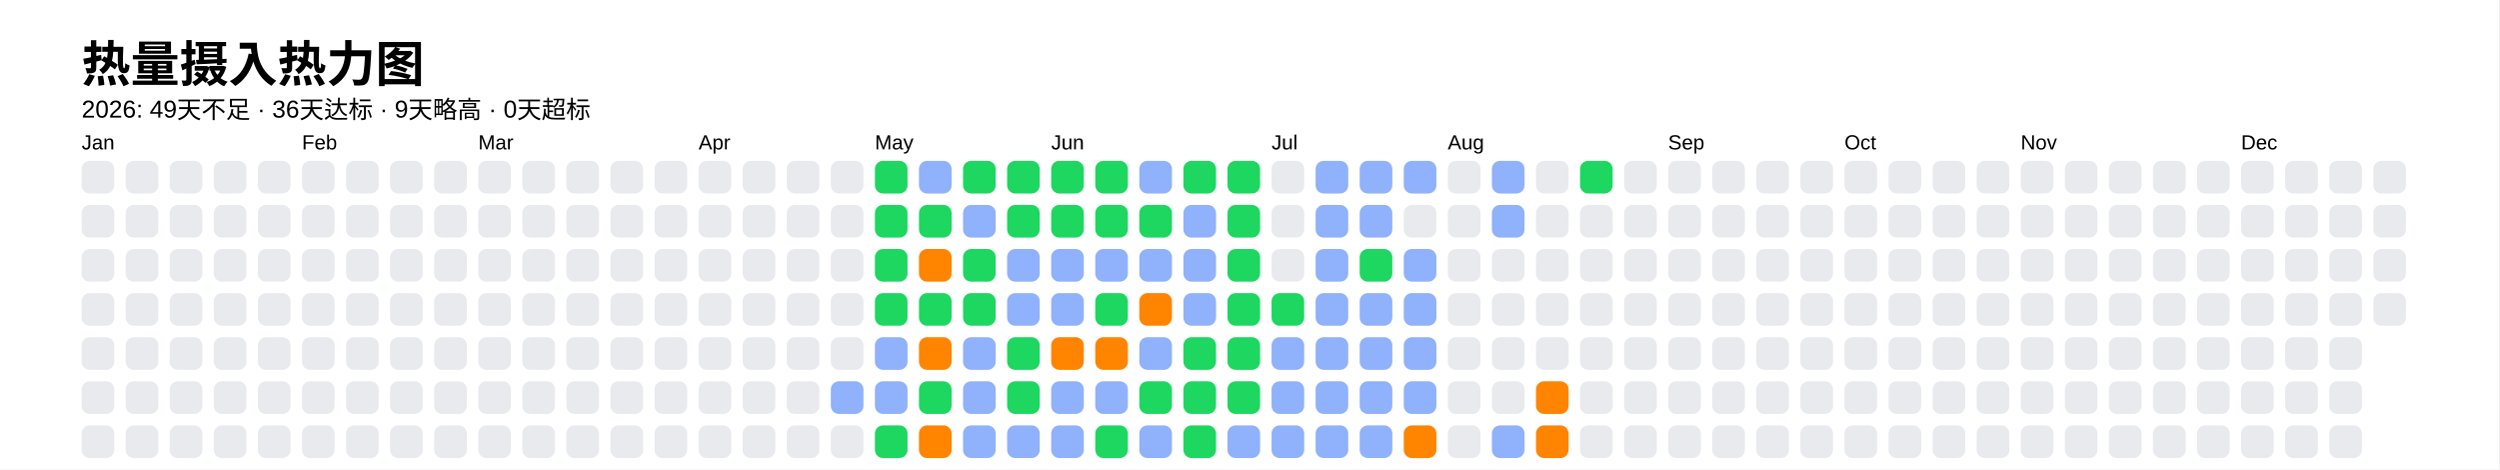
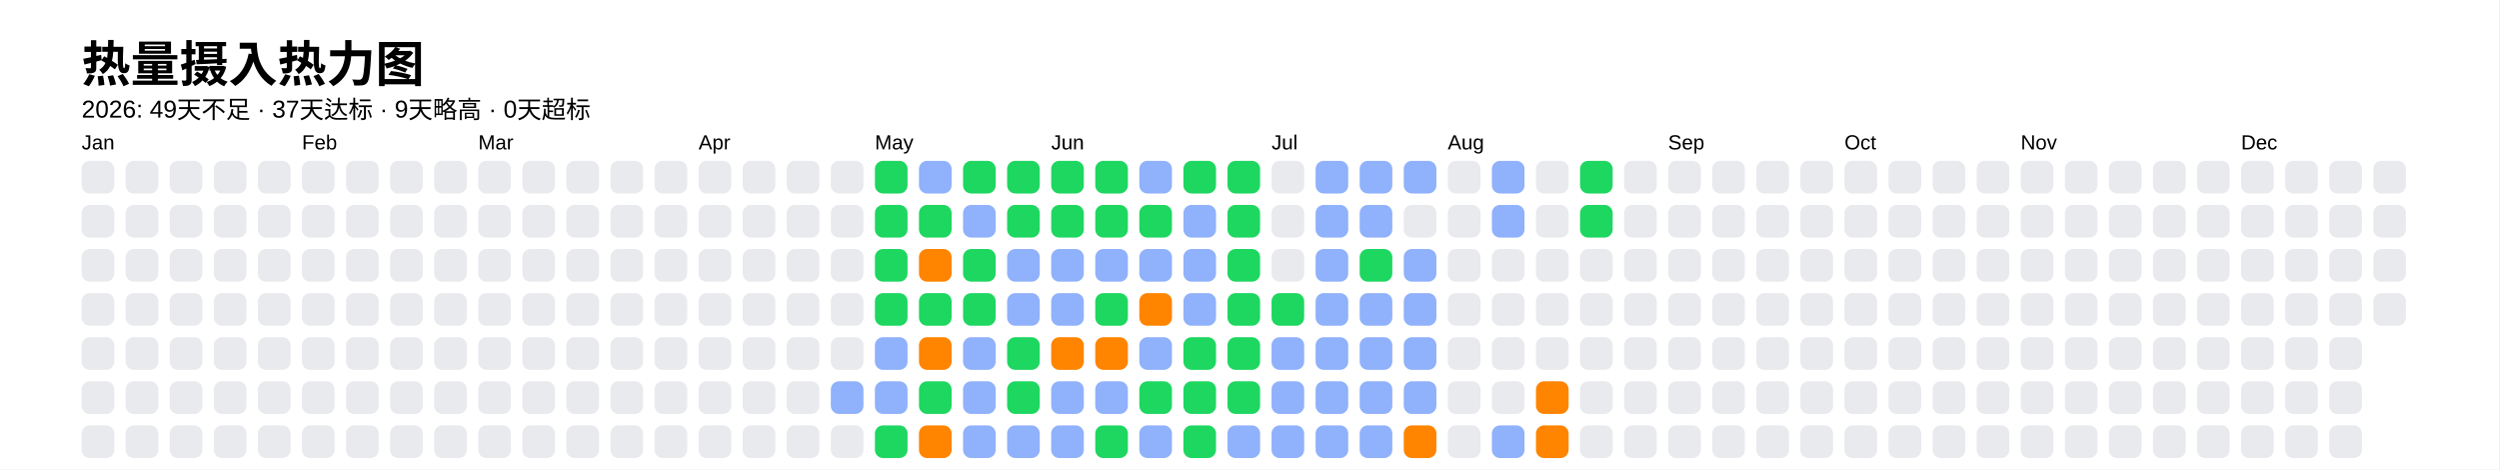
<svg xmlns="http://www.w3.org/2000/svg" style="background-color:white;" baseProfile="full" height="57.5mm" version="1.1" viewBox="0,0,306.2,57.5" width="306.2mm">
  <defs />
  <rect fill="#FFFFFF" height="57.5" width="306.2" x="0" y="0" />
  <text fill="#000000" style="font-size:6px; font-family:Arial; font-weight:bold;" x="10" y="10">热量摄入热力图</text>
-   <text fill="#000000" style="font-size:3px; font-family:Arial;" x="10" y="14.4">2026: 49天不足 · 36天达标 · 9天略高 · 0天超标</text>
+   <text fill="#000000" style="font-size:3px; font-family:Arial;" x="10" y="14.4">2026: 49天不足 · 37天达标 · 9天略高 · 0天超标</text>
  <text fill="#000000" style="font-size:2.5px; font-family:Arial" x="10" y="18.3">Jan</text>
  <rect fill="#E8EAED" height="4" rx="1" ry="1" width="4" x="10" y="19.7" />
  <rect fill="#E8EAED" height="4" rx="1" ry="1" width="4" x="10" y="25.1" />
  <rect fill="#E8EAED" height="4" rx="1" ry="1" width="4" x="10" y="30.5" />
  <rect fill="#E8EAED" height="4" rx="1" ry="1" width="4" x="10" y="35.9" />
  <rect fill="#E8EAED" height="4" rx="1" ry="1" width="4" x="10" y="41.3" />
  <rect fill="#E8EAED" height="4" rx="1" ry="1" width="4" x="10" y="46.7" />
  <rect fill="#E8EAED" height="4" rx="1" ry="1" width="4" x="10" y="52.1" />
  <rect fill="#E8EAED" height="4" rx="1" ry="1" width="4" x="15.4" y="19.7" />
  <rect fill="#E8EAED" height="4" rx="1" ry="1" width="4" x="15.4" y="25.1" />
  <rect fill="#E8EAED" height="4" rx="1" ry="1" width="4" x="15.4" y="30.5" />
  <rect fill="#E8EAED" height="4" rx="1" ry="1" width="4" x="15.4" y="35.9" />
  <rect fill="#E8EAED" height="4" rx="1" ry="1" width="4" x="15.4" y="41.3" />
  <rect fill="#E8EAED" height="4" rx="1" ry="1" width="4" x="15.4" y="46.7" />
  <rect fill="#E8EAED" height="4" rx="1" ry="1" width="4" x="15.4" y="52.1" />
  <rect fill="#E8EAED" height="4" rx="1" ry="1" width="4" x="20.8" y="19.7" />
  <rect fill="#E8EAED" height="4" rx="1" ry="1" width="4" x="20.8" y="25.1" />
  <rect fill="#E8EAED" height="4" rx="1" ry="1" width="4" x="20.8" y="30.5" />
  <rect fill="#E8EAED" height="4" rx="1" ry="1" width="4" x="20.8" y="35.9" />
  <rect fill="#E8EAED" height="4" rx="1" ry="1" width="4" x="20.8" y="41.3" />
  <rect fill="#E8EAED" height="4" rx="1" ry="1" width="4" x="20.8" y="46.7" />
  <rect fill="#E8EAED" height="4" rx="1" ry="1" width="4" x="20.8" y="52.1" />
  <rect fill="#E8EAED" height="4" rx="1" ry="1" width="4" x="26.2" y="19.7" />
  <rect fill="#E8EAED" height="4" rx="1" ry="1" width="4" x="26.2" y="25.1" />
  <rect fill="#E8EAED" height="4" rx="1" ry="1" width="4" x="26.2" y="30.5" />
  <rect fill="#E8EAED" height="4" rx="1" ry="1" width="4" x="26.2" y="35.9" />
  <rect fill="#E8EAED" height="4" rx="1" ry="1" width="4" x="26.2" y="41.3" />
  <rect fill="#E8EAED" height="4" rx="1" ry="1" width="4" x="26.2" y="46.7" />
  <rect fill="#E8EAED" height="4" rx="1" ry="1" width="4" x="26.2" y="52.1" />
  <rect fill="#E8EAED" height="4" rx="1" ry="1" width="4" x="31.6" y="19.7" />
  <rect fill="#E8EAED" height="4" rx="1" ry="1" width="4" x="31.6" y="25.1" />
  <rect fill="#E8EAED" height="4" rx="1" ry="1" width="4" x="31.6" y="30.5" />
  <rect fill="#E8EAED" height="4" rx="1" ry="1" width="4" x="31.6" y="35.9" />
  <rect fill="#E8EAED" height="4" rx="1" ry="1" width="4" x="31.6" y="41.3" />
  <rect fill="#E8EAED" height="4" rx="1" ry="1" width="4" x="31.6" y="46.7" />
  <rect fill="#E8EAED" height="4" rx="1" ry="1" width="4" x="31.6" y="52.1" />
  <text fill="#000000" style="font-size:2.5px; font-family:Arial" x="37.0" y="18.3">Feb</text>
  <rect fill="#E8EAED" height="4" rx="1" ry="1" width="4" x="37.0" y="19.7" />
  <rect fill="#E8EAED" height="4" rx="1" ry="1" width="4" x="37.0" y="25.1" />
  <rect fill="#E8EAED" height="4" rx="1" ry="1" width="4" x="37.0" y="30.5" />
  <rect fill="#E8EAED" height="4" rx="1" ry="1" width="4" x="37.0" y="35.9" />
  <rect fill="#E8EAED" height="4" rx="1" ry="1" width="4" x="37.0" y="41.3" />
  <rect fill="#E8EAED" height="4" rx="1" ry="1" width="4" x="37.0" y="46.7" />
  <rect fill="#E8EAED" height="4" rx="1" ry="1" width="4" x="37.0" y="52.1" />
  <rect fill="#E8EAED" height="4" rx="1" ry="1" width="4" x="42.4" y="19.7" />
  <rect fill="#E8EAED" height="4" rx="1" ry="1" width="4" x="42.4" y="25.1" />
  <rect fill="#E8EAED" height="4" rx="1" ry="1" width="4" x="42.4" y="30.5" />
  <rect fill="#E8EAED" height="4" rx="1" ry="1" width="4" x="42.4" y="35.9" />
  <rect fill="#E8EAED" height="4" rx="1" ry="1" width="4" x="42.4" y="41.3" />
  <rect fill="#E8EAED" height="4" rx="1" ry="1" width="4" x="42.4" y="46.7" />
  <rect fill="#E8EAED" height="4" rx="1" ry="1" width="4" x="42.4" y="52.1" />
  <rect fill="#E8EAED" height="4" rx="1" ry="1" width="4" x="47.8" y="19.7" />
  <rect fill="#E8EAED" height="4" rx="1" ry="1" width="4" x="47.8" y="25.1" />
  <rect fill="#E8EAED" height="4" rx="1" ry="1" width="4" x="47.8" y="30.5" />
  <rect fill="#E8EAED" height="4" rx="1" ry="1" width="4" x="47.8" y="35.9" />
  <rect fill="#E8EAED" height="4" rx="1" ry="1" width="4" x="47.8" y="41.3" />
  <rect fill="#E8EAED" height="4" rx="1" ry="1" width="4" x="47.8" y="46.7" />
  <rect fill="#E8EAED" height="4" rx="1" ry="1" width="4" x="47.8" y="52.1" />
  <rect fill="#E8EAED" height="4" rx="1" ry="1" width="4" x="53.2" y="19.7" />
  <rect fill="#E8EAED" height="4" rx="1" ry="1" width="4" x="53.2" y="25.1" />
  <rect fill="#E8EAED" height="4" rx="1" ry="1" width="4" x="53.2" y="30.5" />
  <rect fill="#E8EAED" height="4" rx="1" ry="1" width="4" x="53.2" y="35.9" />
  <rect fill="#E8EAED" height="4" rx="1" ry="1" width="4" x="53.2" y="41.3" />
  <rect fill="#E8EAED" height="4" rx="1" ry="1" width="4" x="53.2" y="46.7" />
  <rect fill="#E8EAED" height="4" rx="1" ry="1" width="4" x="53.2" y="52.1" />
  <text fill="#000000" style="font-size:2.5px; font-family:Arial" x="58.6" y="18.3">Mar</text>
  <rect fill="#E8EAED" height="4" rx="1" ry="1" width="4" x="58.6" y="19.7" />
  <rect fill="#E8EAED" height="4" rx="1" ry="1" width="4" x="58.6" y="25.1" />
  <rect fill="#E8EAED" height="4" rx="1" ry="1" width="4" x="58.6" y="30.5" />
  <rect fill="#E8EAED" height="4" rx="1" ry="1" width="4" x="58.6" y="35.9" />
  <rect fill="#E8EAED" height="4" rx="1" ry="1" width="4" x="58.6" y="41.3" />
  <rect fill="#E8EAED" height="4" rx="1" ry="1" width="4" x="58.6" y="46.7" />
  <rect fill="#E8EAED" height="4" rx="1" ry="1" width="4" x="58.6" y="52.1" />
  <rect fill="#E8EAED" height="4" rx="1" ry="1" width="4" x="64" y="19.7" />
  <rect fill="#E8EAED" height="4" rx="1" ry="1" width="4" x="64" y="25.1" />
  <rect fill="#E8EAED" height="4" rx="1" ry="1" width="4" x="64" y="30.5" />
  <rect fill="#E8EAED" height="4" rx="1" ry="1" width="4" x="64" y="35.9" />
  <rect fill="#E8EAED" height="4" rx="1" ry="1" width="4" x="64" y="41.3" />
  <rect fill="#E8EAED" height="4" rx="1" ry="1" width="4" x="64" y="46.7" />
  <rect fill="#E8EAED" height="4" rx="1" ry="1" width="4" x="64" y="52.1" />
  <rect fill="#E8EAED" height="4" rx="1" ry="1" width="4" x="69.4" y="19.7" />
  <rect fill="#E8EAED" height="4" rx="1" ry="1" width="4" x="69.4" y="25.1" />
  <rect fill="#E8EAED" height="4" rx="1" ry="1" width="4" x="69.4" y="30.5" />
  <rect fill="#E8EAED" height="4" rx="1" ry="1" width="4" x="69.4" y="35.9" />
  <rect fill="#E8EAED" height="4" rx="1" ry="1" width="4" x="69.4" y="41.3" />
  <rect fill="#E8EAED" height="4" rx="1" ry="1" width="4" x="69.4" y="46.7" />
  <rect fill="#E8EAED" height="4" rx="1" ry="1" width="4" x="69.4" y="52.1" />
  <rect fill="#E8EAED" height="4" rx="1" ry="1" width="4" x="74.8" y="19.7" />
  <rect fill="#E8EAED" height="4" rx="1" ry="1" width="4" x="74.8" y="25.1" />
  <rect fill="#E8EAED" height="4" rx="1" ry="1" width="4" x="74.8" y="30.5" />
  <rect fill="#E8EAED" height="4" rx="1" ry="1" width="4" x="74.8" y="35.9" />
  <rect fill="#E8EAED" height="4" rx="1" ry="1" width="4" x="74.8" y="41.3" />
  <rect fill="#E8EAED" height="4" rx="1" ry="1" width="4" x="74.8" y="46.7" />
  <rect fill="#E8EAED" height="4" rx="1" ry="1" width="4" x="74.8" y="52.1" />
  <rect fill="#E8EAED" height="4" rx="1" ry="1" width="4" x="80.2" y="19.7" />
  <rect fill="#E8EAED" height="4" rx="1" ry="1" width="4" x="80.2" y="25.1" />
  <rect fill="#E8EAED" height="4" rx="1" ry="1" width="4" x="80.2" y="30.5" />
  <rect fill="#E8EAED" height="4" rx="1" ry="1" width="4" x="80.2" y="35.9" />
  <rect fill="#E8EAED" height="4" rx="1" ry="1" width="4" x="80.2" y="41.3" />
  <rect fill="#E8EAED" height="4" rx="1" ry="1" width="4" x="80.2" y="46.7" />
  <rect fill="#E8EAED" height="4" rx="1" ry="1" width="4" x="80.2" y="52.1" />
  <text fill="#000000" style="font-size:2.5px; font-family:Arial" x="85.6" y="18.3">Apr</text>
  <rect fill="#E8EAED" height="4" rx="1" ry="1" width="4" x="85.6" y="19.7" />
  <rect fill="#E8EAED" height="4" rx="1" ry="1" width="4" x="85.6" y="25.1" />
  <rect fill="#E8EAED" height="4" rx="1" ry="1" width="4" x="85.6" y="30.5" />
  <rect fill="#E8EAED" height="4" rx="1" ry="1" width="4" x="85.6" y="35.9" />
  <rect fill="#E8EAED" height="4" rx="1" ry="1" width="4" x="85.6" y="41.3" />
  <rect fill="#E8EAED" height="4" rx="1" ry="1" width="4" x="85.6" y="46.7" />
  <rect fill="#E8EAED" height="4" rx="1" ry="1" width="4" x="85.6" y="52.1" />
  <rect fill="#E8EAED" height="4" rx="1" ry="1" width="4" x="91" y="19.7" />
  <rect fill="#E8EAED" height="4" rx="1" ry="1" width="4" x="91" y="25.1" />
  <rect fill="#E8EAED" height="4" rx="1" ry="1" width="4" x="91" y="30.5" />
  <rect fill="#E8EAED" height="4" rx="1" ry="1" width="4" x="91" y="35.9" />
  <rect fill="#E8EAED" height="4" rx="1" ry="1" width="4" x="91" y="41.3" />
  <rect fill="#E8EAED" height="4" rx="1" ry="1" width="4" x="91" y="46.7" />
  <rect fill="#E8EAED" height="4" rx="1" ry="1" width="4" x="91" y="52.1" />
  <rect fill="#E8EAED" height="4" rx="1" ry="1" width="4" x="96.4" y="19.7" />
  <rect fill="#E8EAED" height="4" rx="1" ry="1" width="4" x="96.4" y="25.1" />
  <rect fill="#E8EAED" height="4" rx="1" ry="1" width="4" x="96.4" y="30.5" />
  <rect fill="#E8EAED" height="4" rx="1" ry="1" width="4" x="96.4" y="35.9" />
  <rect fill="#E8EAED" height="4" rx="1" ry="1" width="4" x="96.4" y="41.3" />
  <rect fill="#E8EAED" height="4" rx="1" ry="1" width="4" x="96.4" y="46.7" />
  <rect fill="#E8EAED" height="4" rx="1" ry="1" width="4" x="96.4" y="52.1" />
  <rect fill="#E8EAED" height="4" rx="1" ry="1" width="4" x="101.8" y="19.7" />
  <rect fill="#E8EAED" height="4" rx="1" ry="1" width="4" x="101.8" y="25.1" />
  <rect fill="#E8EAED" height="4" rx="1" ry="1" width="4" x="101.8" y="30.5" />
  <rect fill="#E8EAED" height="4" rx="1" ry="1" width="4" x="101.8" y="35.9" />
  <rect fill="#E8EAED" height="4" rx="1" ry="1" width="4" x="101.8" y="41.3" />
  <rect fill="#90b1fb" height="4" rx="1" ry="1" width="4" x="101.8" y="46.7" />
  <rect fill="#E8EAED" height="4" rx="1" ry="1" width="4" x="101.8" y="52.1" />
  <text fill="#000000" style="font-size:2.5px; font-family:Arial" x="107.2" y="18.3">May</text>
  <rect fill="#1ed760" height="4" rx="1" ry="1" width="4" x="107.2" y="19.7" />
  <rect fill="#1ed760" height="4" rx="1" ry="1" width="4" x="107.2" y="25.1" />
  <rect fill="#1ed760" height="4" rx="1" ry="1" width="4" x="107.2" y="30.5" />
  <rect fill="#1ed760" height="4" rx="1" ry="1" width="4" x="107.2" y="35.9" />
  <rect fill="#90b1fb" height="4" rx="1" ry="1" width="4" x="107.2" y="41.3" />
  <rect fill="#90b1fb" height="4" rx="1" ry="1" width="4" x="107.2" y="46.7" />
  <rect fill="#1ed760" height="4" rx="1" ry="1" width="4" x="107.2" y="52.1" />
  <rect fill="#90b1fb" height="4" rx="1" ry="1" width="4" x="112.6" y="19.7" />
  <rect fill="#1ed760" height="4" rx="1" ry="1" width="4" x="112.6" y="25.1" />
  <rect fill="#ff8400" height="4" rx="1" ry="1" width="4" x="112.6" y="30.5" />
  <rect fill="#1ed760" height="4" rx="1" ry="1" width="4" x="112.6" y="35.9" />
  <rect fill="#ff8400" height="4" rx="1" ry="1" width="4" x="112.6" y="41.3" />
  <rect fill="#1ed760" height="4" rx="1" ry="1" width="4" x="112.6" y="46.7" />
  <rect fill="#ff8400" height="4" rx="1" ry="1" width="4" x="112.6" y="52.1" />
  <rect fill="#1ed760" height="4" rx="1" ry="1" width="4" x="118" y="19.7" />
  <rect fill="#90b1fb" height="4" rx="1" ry="1" width="4" x="118" y="25.1" />
  <rect fill="#1ed760" height="4" rx="1" ry="1" width="4" x="118" y="30.5" />
  <rect fill="#1ed760" height="4" rx="1" ry="1" width="4" x="118" y="35.9" />
  <rect fill="#90b1fb" height="4" rx="1" ry="1" width="4" x="118" y="41.3" />
  <rect fill="#90b1fb" height="4" rx="1" ry="1" width="4" x="118" y="46.7" />
  <rect fill="#90b1fb" height="4" rx="1" ry="1" width="4" x="118" y="52.1" />
  <rect fill="#1ed760" height="4" rx="1" ry="1" width="4" x="123.4" y="19.7" />
  <rect fill="#1ed760" height="4" rx="1" ry="1" width="4" x="123.4" y="25.1" />
  <rect fill="#90b1fb" height="4" rx="1" ry="1" width="4" x="123.4" y="30.5" />
  <rect fill="#90b1fb" height="4" rx="1" ry="1" width="4" x="123.4" y="35.9" />
  <rect fill="#1ed760" height="4" rx="1" ry="1" width="4" x="123.4" y="41.3" />
  <rect fill="#1ed760" height="4" rx="1" ry="1" width="4" x="123.4" y="46.7" />
  <rect fill="#90b1fb" height="4" rx="1" ry="1" width="4" x="123.4" y="52.1" />
  <text fill="#000000" style="font-size:2.5px; font-family:Arial" x="128.8" y="18.3">Jun</text>
  <rect fill="#1ed760" height="4" rx="1" ry="1" width="4" x="128.8" y="19.7" />
  <rect fill="#1ed760" height="4" rx="1" ry="1" width="4" x="128.8" y="25.1" />
  <rect fill="#90b1fb" height="4" rx="1" ry="1" width="4" x="128.8" y="30.5" />
  <rect fill="#90b1fb" height="4" rx="1" ry="1" width="4" x="128.8" y="35.9" />
  <rect fill="#ff8400" height="4" rx="1" ry="1" width="4" x="128.8" y="41.3" />
  <rect fill="#90b1fb" height="4" rx="1" ry="1" width="4" x="128.8" y="46.7" />
  <rect fill="#90b1fb" height="4" rx="1" ry="1" width="4" x="128.8" y="52.1" />
  <rect fill="#1ed760" height="4" rx="1" ry="1" width="4" x="134.2" y="19.7" />
  <rect fill="#1ed760" height="4" rx="1" ry="1" width="4" x="134.2" y="25.1" />
  <rect fill="#90b1fb" height="4" rx="1" ry="1" width="4" x="134.2" y="30.5" />
  <rect fill="#1ed760" height="4" rx="1" ry="1" width="4" x="134.2" y="35.9" />
  <rect fill="#ff8400" height="4" rx="1" ry="1" width="4" x="134.2" y="41.3" />
  <rect fill="#90b1fb" height="4" rx="1" ry="1" width="4" x="134.2" y="46.7" />
  <rect fill="#1ed760" height="4" rx="1" ry="1" width="4" x="134.2" y="52.1" />
  <rect fill="#90b1fb" height="4" rx="1" ry="1" width="4" x="139.6" y="19.7" />
  <rect fill="#1ed760" height="4" rx="1" ry="1" width="4" x="139.6" y="25.1" />
  <rect fill="#90b1fb" height="4" rx="1" ry="1" width="4" x="139.6" y="30.5" />
  <rect fill="#ff8400" height="4" rx="1" ry="1" width="4" x="139.6" y="35.9" />
  <rect fill="#90b1fb" height="4" rx="1" ry="1" width="4" x="139.6" y="41.3" />
  <rect fill="#1ed760" height="4" rx="1" ry="1" width="4" x="139.6" y="46.7" />
  <rect fill="#90b1fb" height="4" rx="1" ry="1" width="4" x="139.6" y="52.1" />
  <rect fill="#1ed760" height="4" rx="1" ry="1" width="4" x="145" y="19.7" />
  <rect fill="#90b1fb" height="4" rx="1" ry="1" width="4" x="145" y="25.1" />
  <rect fill="#90b1fb" height="4" rx="1" ry="1" width="4" x="145" y="30.5" />
  <rect fill="#90b1fb" height="4" rx="1" ry="1" width="4" x="145" y="35.9" />
  <rect fill="#1ed760" height="4" rx="1" ry="1" width="4" x="145" y="41.3" />
  <rect fill="#1ed760" height="4" rx="1" ry="1" width="4" x="145" y="46.7" />
  <rect fill="#1ed760" height="4" rx="1" ry="1" width="4" x="145" y="52.1" />
  <rect fill="#1ed760" height="4" rx="1" ry="1" width="4" x="150.4" y="19.7" />
  <rect fill="#1ed760" height="4" rx="1" ry="1" width="4" x="150.4" y="25.1" />
  <rect fill="#1ed760" height="4" rx="1" ry="1" width="4" x="150.4" y="30.5" />
  <rect fill="#1ed760" height="4" rx="1" ry="1" width="4" x="150.4" y="35.9" />
  <rect fill="#1ed760" height="4" rx="1" ry="1" width="4" x="150.4" y="41.3" />
  <rect fill="#1ed760" height="4" rx="1" ry="1" width="4" x="150.4" y="46.7" />
  <rect fill="#90b1fb" height="4" rx="1" ry="1" width="4" x="150.4" y="52.1" />
  <text fill="#000000" style="font-size:2.5px; font-family:Arial" x="155.8" y="18.3">Jul</text>
  <rect fill="#E8EAED" height="4" rx="1" ry="1" width="4" x="155.8" y="19.7" />
  <rect fill="#E8EAED" height="4" rx="1" ry="1" width="4" x="155.8" y="25.1" />
  <rect fill="#E8EAED" height="4" rx="1" ry="1" width="4" x="155.8" y="30.5" />
  <rect fill="#1ed760" height="4" rx="1" ry="1" width="4" x="155.8" y="35.9" />
  <rect fill="#90b1fb" height="4" rx="1" ry="1" width="4" x="155.8" y="41.3" />
  <rect fill="#90b1fb" height="4" rx="1" ry="1" width="4" x="155.8" y="46.7" />
  <rect fill="#90b1fb" height="4" rx="1" ry="1" width="4" x="155.8" y="52.1" />
  <rect fill="#90b1fb" height="4" rx="1" ry="1" width="4" x="161.2" y="19.7" />
  <rect fill="#90b1fb" height="4" rx="1" ry="1" width="4" x="161.2" y="25.1" />
  <rect fill="#90b1fb" height="4" rx="1" ry="1" width="4" x="161.2" y="30.5" />
  <rect fill="#90b1fb" height="4" rx="1" ry="1" width="4" x="161.2" y="35.9" />
  <rect fill="#90b1fb" height="4" rx="1" ry="1" width="4" x="161.2" y="41.3" />
  <rect fill="#90b1fb" height="4" rx="1" ry="1" width="4" x="161.2" y="46.7" />
  <rect fill="#90b1fb" height="4" rx="1" ry="1" width="4" x="161.2" y="52.1" />
  <rect fill="#90b1fb" height="4" rx="1" ry="1" width="4" x="166.6" y="19.7" />
  <rect fill="#90b1fb" height="4" rx="1" ry="1" width="4" x="166.6" y="25.1" />
  <rect fill="#1ed760" height="4" rx="1" ry="1" width="4" x="166.6" y="30.5" />
  <rect fill="#90b1fb" height="4" rx="1" ry="1" width="4" x="166.6" y="35.9" />
  <rect fill="#90b1fb" height="4" rx="1" ry="1" width="4" x="166.6" y="41.3" />
  <rect fill="#90b1fb" height="4" rx="1" ry="1" width="4" x="166.6" y="46.7" />
  <rect fill="#90b1fb" height="4" rx="1" ry="1" width="4" x="166.6" y="52.1" />
  <rect fill="#90b1fb" height="4" rx="1" ry="1" width="4" x="172" y="19.7" />
  <rect fill="#E8EAED" height="4" rx="1" ry="1" width="4" x="172" y="25.1" />
  <rect fill="#90b1fb" height="4" rx="1" ry="1" width="4" x="172" y="30.5" />
  <rect fill="#90b1fb" height="4" rx="1" ry="1" width="4" x="172" y="35.9" />
  <rect fill="#90b1fb" height="4" rx="1" ry="1" width="4" x="172" y="41.3" />
  <rect fill="#90b1fb" height="4" rx="1" ry="1" width="4" x="172" y="46.7" />
  <rect fill="#ff8400" height="4" rx="1" ry="1" width="4" x="172" y="52.1" />
  <text fill="#000000" style="font-size:2.5px; font-family:Arial" x="177.4" y="18.3">Aug</text>
  <rect fill="#E8EAED" height="4" rx="1" ry="1" width="4" x="177.4" y="19.7" />
  <rect fill="#E8EAED" height="4" rx="1" ry="1" width="4" x="177.4" y="25.1" />
  <rect fill="#E8EAED" height="4" rx="1" ry="1" width="4" x="177.4" y="30.5" />
  <rect fill="#E8EAED" height="4" rx="1" ry="1" width="4" x="177.4" y="35.9" />
  <rect fill="#E8EAED" height="4" rx="1" ry="1" width="4" x="177.4" y="41.3" />
  <rect fill="#E8EAED" height="4" rx="1" ry="1" width="4" x="177.4" y="46.7" />
  <rect fill="#E8EAED" height="4" rx="1" ry="1" width="4" x="177.4" y="52.1" />
  <rect fill="#90b1fb" height="4" rx="1" ry="1" width="4" x="182.8" y="19.7" />
  <rect fill="#90b1fb" height="4" rx="1" ry="1" width="4" x="182.8" y="25.1" />
  <rect fill="#E8EAED" height="4" rx="1" ry="1" width="4" x="182.8" y="30.5" />
  <rect fill="#E8EAED" height="4" rx="1" ry="1" width="4" x="182.8" y="35.9" />
  <rect fill="#E8EAED" height="4" rx="1" ry="1" width="4" x="182.8" y="41.3" />
  <rect fill="#E8EAED" height="4" rx="1" ry="1" width="4" x="182.8" y="46.7" />
  <rect fill="#90b1fb" height="4" rx="1" ry="1" width="4" x="182.8" y="52.1" />
  <rect fill="#E8EAED" height="4" rx="1" ry="1" width="4" x="188.2" y="19.7" />
  <rect fill="#E8EAED" height="4" rx="1" ry="1" width="4" x="188.2" y="25.1" />
  <rect fill="#E8EAED" height="4" rx="1" ry="1" width="4" x="188.2" y="30.5" />
  <rect fill="#E8EAED" height="4" rx="1" ry="1" width="4" x="188.2" y="35.9" />
  <rect fill="#E8EAED" height="4" rx="1" ry="1" width="4" x="188.2" y="41.3" />
  <rect fill="#ff8400" height="4" rx="1" ry="1" width="4" x="188.2" y="46.7" />
  <rect fill="#ff8400" height="4" rx="1" ry="1" width="4" x="188.2" y="52.1" />
  <rect fill="#1ed760" height="4" rx="1" ry="1" width="4" x="193.6" y="19.7" />
-   <rect fill="#E8EAED" height="4" rx="1" ry="1" width="4" x="193.6" y="25.1" />
+   <rect fill="#1ed760" height="4" rx="1" ry="1" width="4" x="193.6" y="25.1" />
  <rect fill="#E8EAED" height="4" rx="1" ry="1" width="4" x="193.6" y="30.5" />
  <rect fill="#E8EAED" height="4" rx="1" ry="1" width="4" x="193.6" y="35.9" />
  <rect fill="#E8EAED" height="4" rx="1" ry="1" width="4" x="193.6" y="41.3" />
  <rect fill="#E8EAED" height="4" rx="1" ry="1" width="4" x="193.6" y="46.7" />
  <rect fill="#E8EAED" height="4" rx="1" ry="1" width="4" x="193.6" y="52.1" />
  <rect fill="#E8EAED" height="4" rx="1" ry="1" width="4" x="199" y="19.7" />
  <rect fill="#E8EAED" height="4" rx="1" ry="1" width="4" x="199" y="25.1" />
  <rect fill="#E8EAED" height="4" rx="1" ry="1" width="4" x="199" y="30.5" />
  <rect fill="#E8EAED" height="4" rx="1" ry="1" width="4" x="199" y="35.9" />
  <rect fill="#E8EAED" height="4" rx="1" ry="1" width="4" x="199" y="41.3" />
  <rect fill="#E8EAED" height="4" rx="1" ry="1" width="4" x="199" y="46.7" />
  <rect fill="#E8EAED" height="4" rx="1" ry="1" width="4" x="199" y="52.1" />
  <text fill="#000000" style="font-size:2.5px; font-family:Arial" x="204.4" y="18.3">Sep</text>
  <rect fill="#E8EAED" height="4" rx="1" ry="1" width="4" x="204.4" y="19.7" />
  <rect fill="#E8EAED" height="4" rx="1" ry="1" width="4" x="204.4" y="25.1" />
  <rect fill="#E8EAED" height="4" rx="1" ry="1" width="4" x="204.4" y="30.5" />
  <rect fill="#E8EAED" height="4" rx="1" ry="1" width="4" x="204.4" y="35.9" />
  <rect fill="#E8EAED" height="4" rx="1" ry="1" width="4" x="204.4" y="41.3" />
  <rect fill="#E8EAED" height="4" rx="1" ry="1" width="4" x="204.4" y="46.7" />
  <rect fill="#E8EAED" height="4" rx="1" ry="1" width="4" x="204.4" y="52.1" />
  <rect fill="#E8EAED" height="4" rx="1" ry="1" width="4" x="209.8" y="19.7" />
  <rect fill="#E8EAED" height="4" rx="1" ry="1" width="4" x="209.8" y="25.1" />
  <rect fill="#E8EAED" height="4" rx="1" ry="1" width="4" x="209.8" y="30.5" />
  <rect fill="#E8EAED" height="4" rx="1" ry="1" width="4" x="209.8" y="35.9" />
  <rect fill="#E8EAED" height="4" rx="1" ry="1" width="4" x="209.8" y="41.3" />
  <rect fill="#E8EAED" height="4" rx="1" ry="1" width="4" x="209.8" y="46.7" />
  <rect fill="#E8EAED" height="4" rx="1" ry="1" width="4" x="209.8" y="52.1" />
  <rect fill="#E8EAED" height="4" rx="1" ry="1" width="4" x="215.2" y="19.7" />
  <rect fill="#E8EAED" height="4" rx="1" ry="1" width="4" x="215.2" y="25.1" />
  <rect fill="#E8EAED" height="4" rx="1" ry="1" width="4" x="215.2" y="30.5" />
  <rect fill="#E8EAED" height="4" rx="1" ry="1" width="4" x="215.2" y="35.9" />
  <rect fill="#E8EAED" height="4" rx="1" ry="1" width="4" x="215.2" y="41.3" />
  <rect fill="#E8EAED" height="4" rx="1" ry="1" width="4" x="215.2" y="46.7" />
  <rect fill="#E8EAED" height="4" rx="1" ry="1" width="4" x="215.2" y="52.1" />
  <rect fill="#E8EAED" height="4" rx="1" ry="1" width="4" x="220.6" y="19.7" />
  <rect fill="#E8EAED" height="4" rx="1" ry="1" width="4" x="220.6" y="25.1" />
  <rect fill="#E8EAED" height="4" rx="1" ry="1" width="4" x="220.6" y="30.5" />
  <rect fill="#E8EAED" height="4" rx="1" ry="1" width="4" x="220.6" y="35.9" />
  <rect fill="#E8EAED" height="4" rx="1" ry="1" width="4" x="220.6" y="41.3" />
  <rect fill="#E8EAED" height="4" rx="1" ry="1" width="4" x="220.6" y="46.7" />
  <rect fill="#E8EAED" height="4" rx="1" ry="1" width="4" x="220.6" y="52.1" />
  <text fill="#000000" style="font-size:2.5px; font-family:Arial" x="226" y="18.3">Oct</text>
  <rect fill="#E8EAED" height="4" rx="1" ry="1" width="4" x="226" y="19.7" />
  <rect fill="#E8EAED" height="4" rx="1" ry="1" width="4" x="226" y="25.1" />
  <rect fill="#E8EAED" height="4" rx="1" ry="1" width="4" x="226" y="30.5" />
  <rect fill="#E8EAED" height="4" rx="1" ry="1" width="4" x="226" y="35.9" />
  <rect fill="#E8EAED" height="4" rx="1" ry="1" width="4" x="226" y="41.3" />
  <rect fill="#E8EAED" height="4" rx="1" ry="1" width="4" x="226" y="46.7" />
  <rect fill="#E8EAED" height="4" rx="1" ry="1" width="4" x="226" y="52.1" />
  <rect fill="#E8EAED" height="4" rx="1" ry="1" width="4" x="231.4" y="19.7" />
  <rect fill="#E8EAED" height="4" rx="1" ry="1" width="4" x="231.4" y="25.1" />
  <rect fill="#E8EAED" height="4" rx="1" ry="1" width="4" x="231.4" y="30.5" />
  <rect fill="#E8EAED" height="4" rx="1" ry="1" width="4" x="231.4" y="35.9" />
  <rect fill="#E8EAED" height="4" rx="1" ry="1" width="4" x="231.4" y="41.3" />
  <rect fill="#E8EAED" height="4" rx="1" ry="1" width="4" x="231.4" y="46.7" />
  <rect fill="#E8EAED" height="4" rx="1" ry="1" width="4" x="231.4" y="52.1" />
  <rect fill="#E8EAED" height="4" rx="1" ry="1" width="4" x="236.8" y="19.7" />
  <rect fill="#E8EAED" height="4" rx="1" ry="1" width="4" x="236.8" y="25.1" />
  <rect fill="#E8EAED" height="4" rx="1" ry="1" width="4" x="236.8" y="30.5" />
  <rect fill="#E8EAED" height="4" rx="1" ry="1" width="4" x="236.8" y="35.9" />
  <rect fill="#E8EAED" height="4" rx="1" ry="1" width="4" x="236.8" y="41.3" />
  <rect fill="#E8EAED" height="4" rx="1" ry="1" width="4" x="236.8" y="46.7" />
  <rect fill="#E8EAED" height="4" rx="1" ry="1" width="4" x="236.8" y="52.1" />
  <rect fill="#E8EAED" height="4" rx="1" ry="1" width="4" x="242.2" y="19.7" />
  <rect fill="#E8EAED" height="4" rx="1" ry="1" width="4" x="242.2" y="25.1" />
  <rect fill="#E8EAED" height="4" rx="1" ry="1" width="4" x="242.2" y="30.5" />
  <rect fill="#E8EAED" height="4" rx="1" ry="1" width="4" x="242.2" y="35.9" />
  <rect fill="#E8EAED" height="4" rx="1" ry="1" width="4" x="242.2" y="41.3" />
  <rect fill="#E8EAED" height="4" rx="1" ry="1" width="4" x="242.2" y="46.7" />
  <rect fill="#E8EAED" height="4" rx="1" ry="1" width="4" x="242.2" y="52.1" />
  <text fill="#000000" style="font-size:2.5px; font-family:Arial" x="247.6" y="18.3">Nov</text>
  <rect fill="#E8EAED" height="4" rx="1" ry="1" width="4" x="247.6" y="19.7" />
  <rect fill="#E8EAED" height="4" rx="1" ry="1" width="4" x="247.6" y="25.1" />
  <rect fill="#E8EAED" height="4" rx="1" ry="1" width="4" x="247.6" y="30.5" />
  <rect fill="#E8EAED" height="4" rx="1" ry="1" width="4" x="247.6" y="35.9" />
  <rect fill="#E8EAED" height="4" rx="1" ry="1" width="4" x="247.6" y="41.3" />
  <rect fill="#E8EAED" height="4" rx="1" ry="1" width="4" x="247.6" y="46.7" />
  <rect fill="#E8EAED" height="4" rx="1" ry="1" width="4" x="247.6" y="52.1" />
  <rect fill="#E8EAED" height="4" rx="1" ry="1" width="4" x="253" y="19.7" />
  <rect fill="#E8EAED" height="4" rx="1" ry="1" width="4" x="253" y="25.1" />
  <rect fill="#E8EAED" height="4" rx="1" ry="1" width="4" x="253" y="30.5" />
  <rect fill="#E8EAED" height="4" rx="1" ry="1" width="4" x="253" y="35.9" />
  <rect fill="#E8EAED" height="4" rx="1" ry="1" width="4" x="253" y="41.3" />
  <rect fill="#E8EAED" height="4" rx="1" ry="1" width="4" x="253" y="46.7" />
  <rect fill="#E8EAED" height="4" rx="1" ry="1" width="4" x="253" y="52.1" />
  <rect fill="#E8EAED" height="4" rx="1" ry="1" width="4" x="258.4" y="19.7" />
  <rect fill="#E8EAED" height="4" rx="1" ry="1" width="4" x="258.4" y="25.1" />
  <rect fill="#E8EAED" height="4" rx="1" ry="1" width="4" x="258.4" y="30.5" />
  <rect fill="#E8EAED" height="4" rx="1" ry="1" width="4" x="258.4" y="35.9" />
  <rect fill="#E8EAED" height="4" rx="1" ry="1" width="4" x="258.4" y="41.3" />
  <rect fill="#E8EAED" height="4" rx="1" ry="1" width="4" x="258.4" y="46.7" />
  <rect fill="#E8EAED" height="4" rx="1" ry="1" width="4" x="258.4" y="52.1" />
  <rect fill="#E8EAED" height="4" rx="1" ry="1" width="4" x="263.8" y="19.7" />
  <rect fill="#E8EAED" height="4" rx="1" ry="1" width="4" x="263.8" y="25.1" />
  <rect fill="#E8EAED" height="4" rx="1" ry="1" width="4" x="263.8" y="30.5" />
  <rect fill="#E8EAED" height="4" rx="1" ry="1" width="4" x="263.8" y="35.9" />
  <rect fill="#E8EAED" height="4" rx="1" ry="1" width="4" x="263.8" y="41.3" />
  <rect fill="#E8EAED" height="4" rx="1" ry="1" width="4" x="263.8" y="46.7" />
  <rect fill="#E8EAED" height="4" rx="1" ry="1" width="4" x="263.8" y="52.1" />
  <rect fill="#E8EAED" height="4" rx="1" ry="1" width="4" x="269.2" y="19.7" />
  <rect fill="#E8EAED" height="4" rx="1" ry="1" width="4" x="269.2" y="25.1" />
  <rect fill="#E8EAED" height="4" rx="1" ry="1" width="4" x="269.2" y="30.5" />
  <rect fill="#E8EAED" height="4" rx="1" ry="1" width="4" x="269.2" y="35.9" />
  <rect fill="#E8EAED" height="4" rx="1" ry="1" width="4" x="269.2" y="41.3" />
  <rect fill="#E8EAED" height="4" rx="1" ry="1" width="4" x="269.2" y="46.7" />
  <rect fill="#E8EAED" height="4" rx="1" ry="1" width="4" x="269.2" y="52.1" />
  <text fill="#000000" style="font-size:2.5px; font-family:Arial" x="274.6" y="18.3">Dec</text>
  <rect fill="#E8EAED" height="4" rx="1" ry="1" width="4" x="274.6" y="19.7" />
  <rect fill="#E8EAED" height="4" rx="1" ry="1" width="4" x="274.6" y="25.1" />
  <rect fill="#E8EAED" height="4" rx="1" ry="1" width="4" x="274.6" y="30.5" />
  <rect fill="#E8EAED" height="4" rx="1" ry="1" width="4" x="274.6" y="35.9" />
  <rect fill="#E8EAED" height="4" rx="1" ry="1" width="4" x="274.6" y="41.3" />
  <rect fill="#E8EAED" height="4" rx="1" ry="1" width="4" x="274.6" y="46.7" />
  <rect fill="#E8EAED" height="4" rx="1" ry="1" width="4" x="274.6" y="52.1" />
  <rect fill="#E8EAED" height="4" rx="1" ry="1" width="4" x="280" y="19.7" />
  <rect fill="#E8EAED" height="4" rx="1" ry="1" width="4" x="280" y="25.1" />
  <rect fill="#E8EAED" height="4" rx="1" ry="1" width="4" x="280" y="30.5" />
  <rect fill="#E8EAED" height="4" rx="1" ry="1" width="4" x="280" y="35.9" />
  <rect fill="#E8EAED" height="4" rx="1" ry="1" width="4" x="280" y="41.3" />
  <rect fill="#E8EAED" height="4" rx="1" ry="1" width="4" x="280" y="46.7" />
  <rect fill="#E8EAED" height="4" rx="1" ry="1" width="4" x="280" y="52.1" />
  <rect fill="#E8EAED" height="4" rx="1" ry="1" width="4" x="285.4" y="19.7" />
  <rect fill="#E8EAED" height="4" rx="1" ry="1" width="4" x="285.4" y="25.1" />
  <rect fill="#E8EAED" height="4" rx="1" ry="1" width="4" x="285.4" y="30.5" />
  <rect fill="#E8EAED" height="4" rx="1" ry="1" width="4" x="285.4" y="35.9" />
  <rect fill="#E8EAED" height="4" rx="1" ry="1" width="4" x="285.4" y="41.3" />
  <rect fill="#E8EAED" height="4" rx="1" ry="1" width="4" x="285.4" y="46.7" />
  <rect fill="#E8EAED" height="4" rx="1" ry="1" width="4" x="285.4" y="52.1" />
  <rect fill="#E8EAED" height="4" rx="1" ry="1" width="4" x="290.8" y="19.7" />
  <rect fill="#E8EAED" height="4" rx="1" ry="1" width="4" x="290.8" y="25.1" />
  <rect fill="#E8EAED" height="4" rx="1" ry="1" width="4" x="290.8" y="30.5" />
  <rect fill="#E8EAED" height="4" rx="1" ry="1" width="4" x="290.8" y="35.9" />
</svg>
